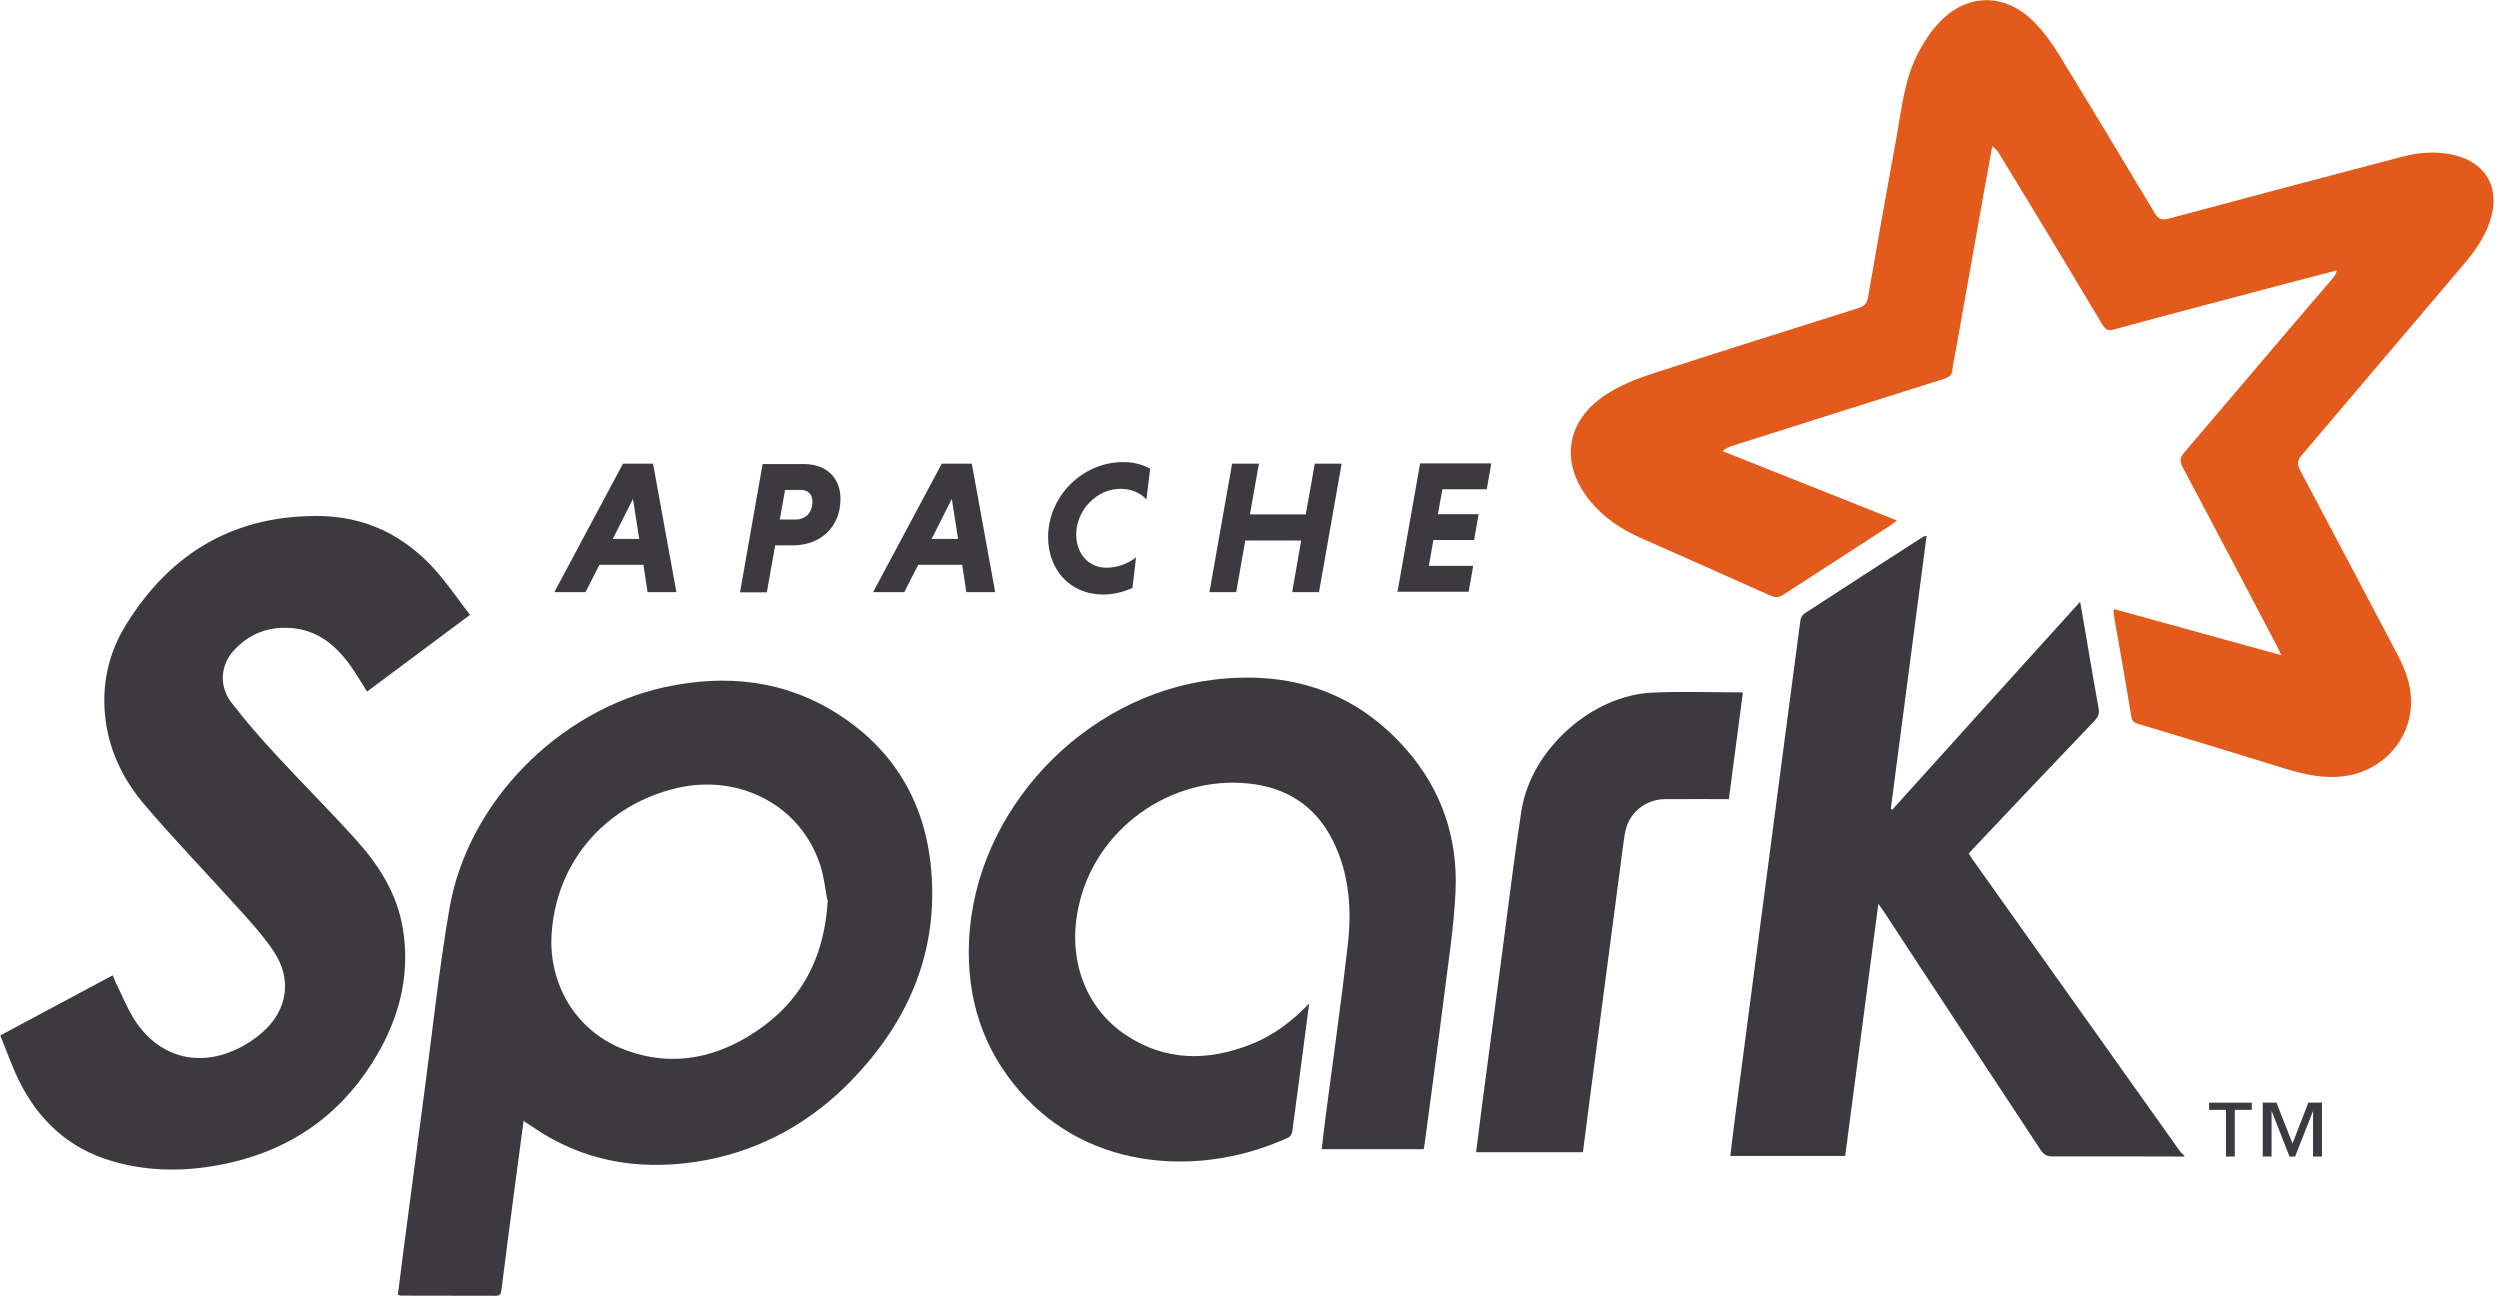
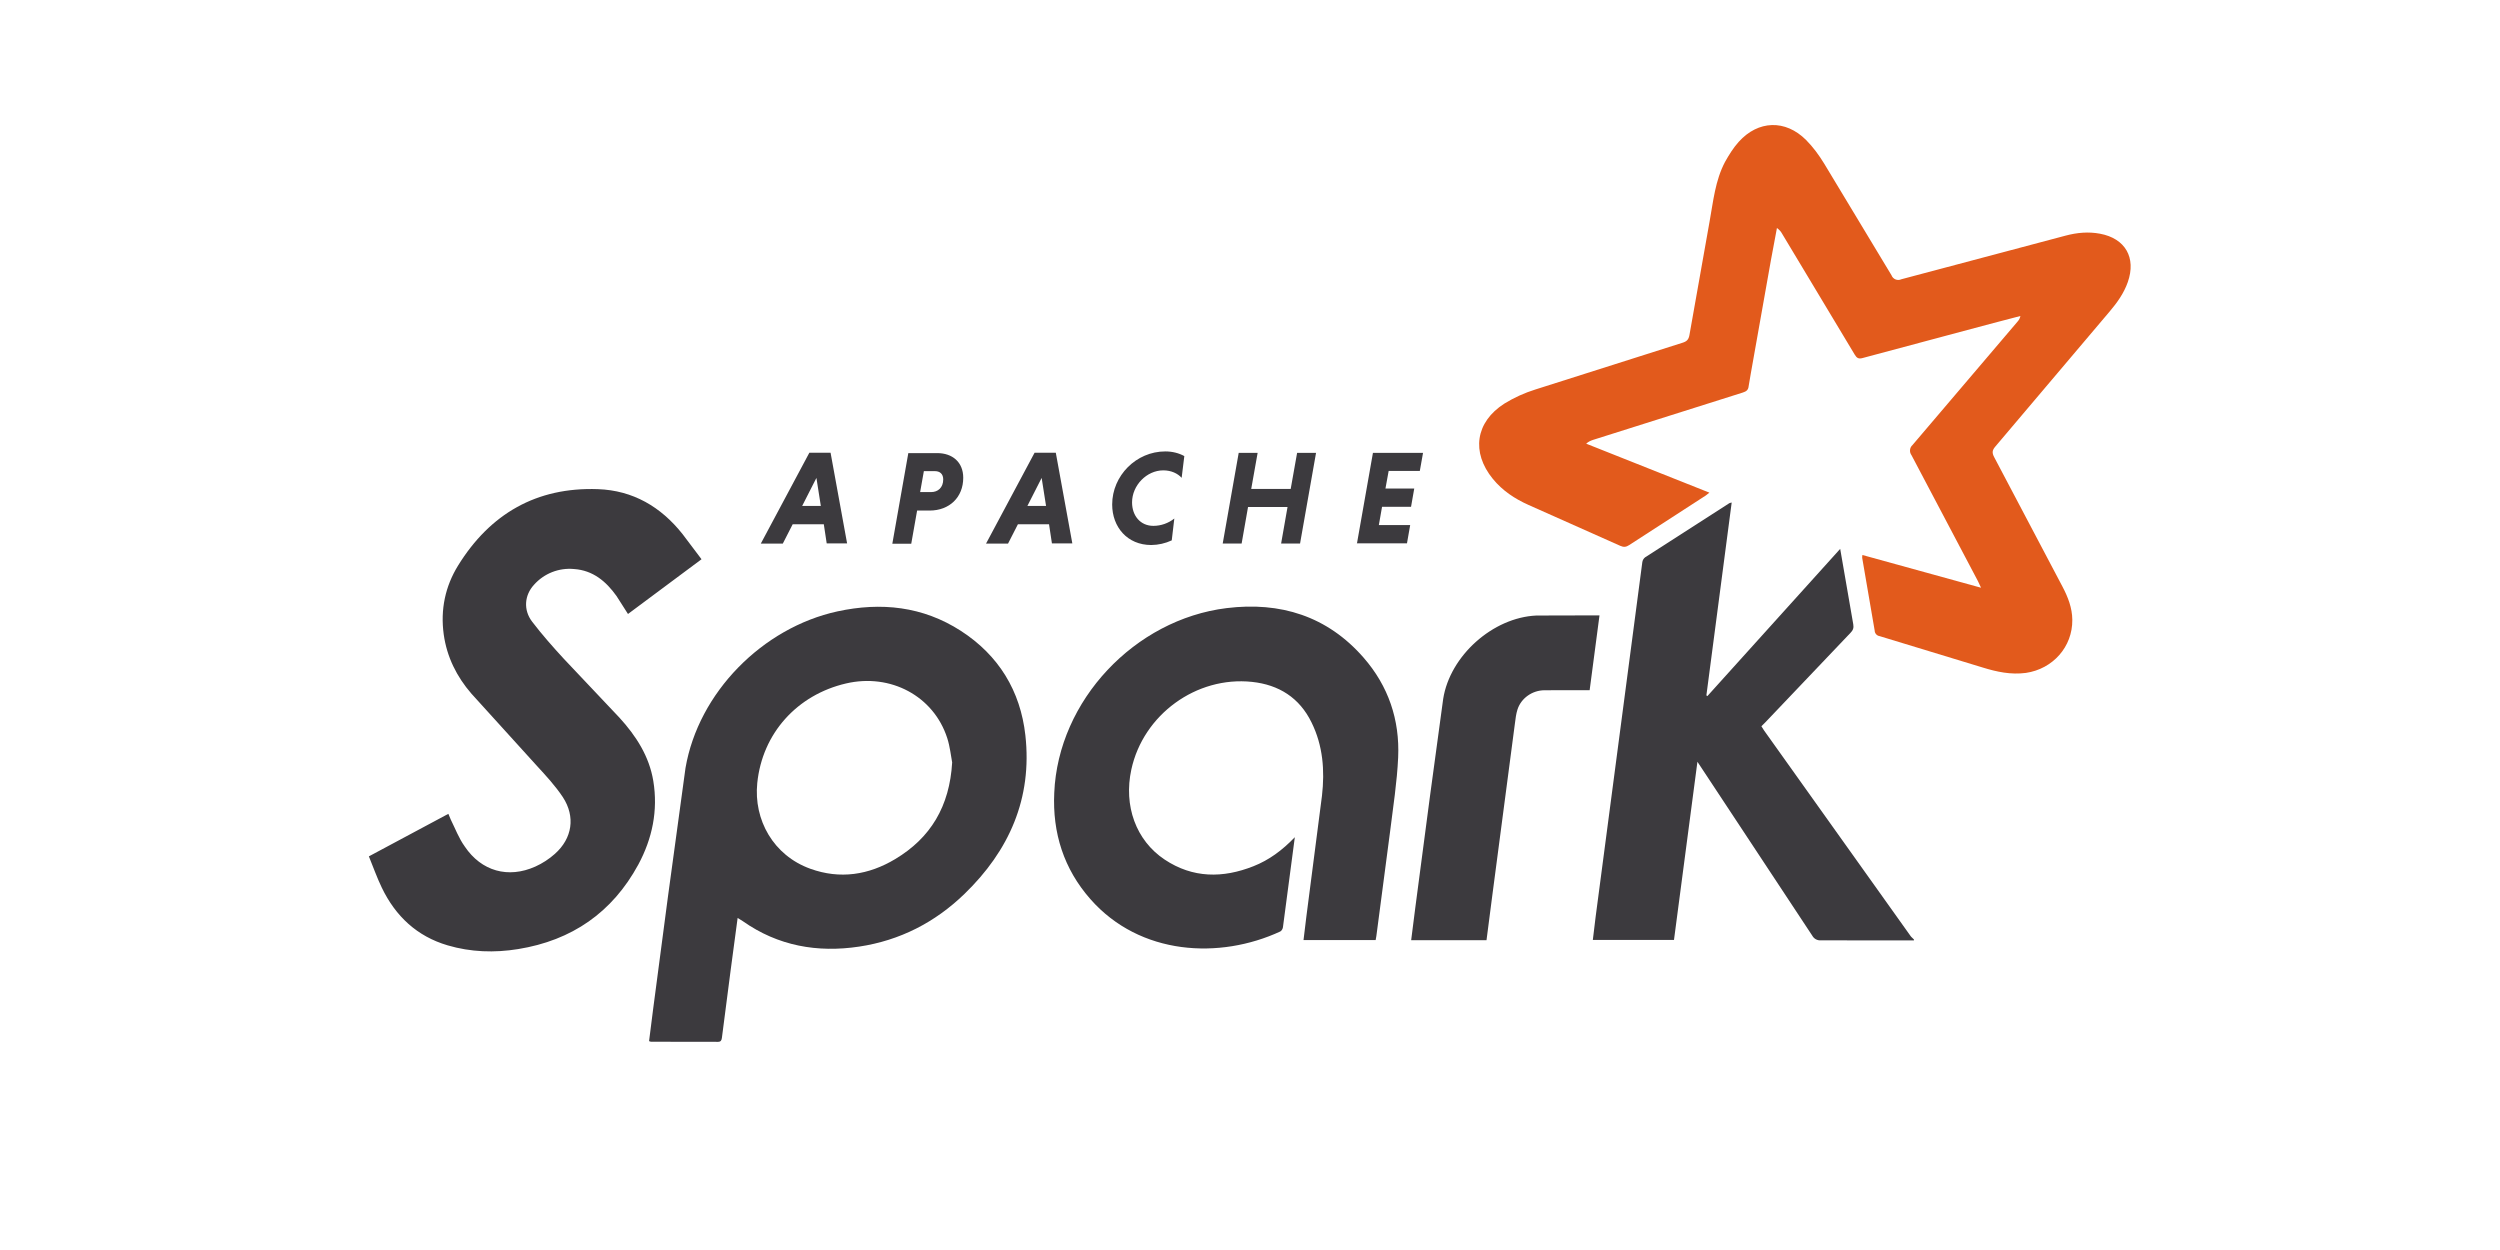
- <svg xmlns="http://www.w3.org/2000/svg" version="1.1" viewBox="0 0 414 215" xml:space="preserve">
-   <g transform="matrix(1.33 0 0 1.33 0 4.05e-6)">
-     <path d="m284 81.5c-.269-.575-.39-.864-.535-1.14-3.89-7.4-7.77-14.8-11.7-22.2-.394-.742-.344-1.18.195-1.82 6.19-7.23 12.3-14.5 18.5-21.7.219-.254.414-.523.496-.976-1.8.469-3.6.933-5.41 1.41-7.47 1.98-15 3.95-22.4 5.96-.695.187-1.01-.016-1.36-.594-4.24-7.09-8.51-14.2-12.8-21.2-.219-.367-.458-.723-.926-1.03-.344 1.89-.692 3.77-1.03 5.66-1.19 6.67-2.38 13.3-3.56 20-.129.719-.305 1.44-.367 2.16-.059.688-.414.942-1.04 1.14-8.81 2.77-17.6 5.56-26.4 8.35-.386.121-.765.281-1.18.656 7.2 2.86 14.4 5.72 21.7 8.63-.266.211-.442.375-.637.5-4.5 2.91-9.01 5.82-13.5 8.74-.539.352-.965.402-1.57.129-5.38-2.42-10.8-4.8-16.2-7.2-2.42-1.08-4.59-2.51-6.28-4.59-3.83-4.68-3.07-10 2.03-13.3 1.67-1.07 3.57-1.86 5.46-2.48 8.63-2.81 17.3-5.52 25.9-8.24.726-.231 1.06-.555 1.2-1.34 1.16-6.68 2.35-13.4 3.56-20 .644-3.57.984-7.22 2.72-10.5.665-1.26 1.46-2.49 2.42-3.54 3.44-3.82 8.23-3.96 11.9-.328 1.23 1.23 2.28 2.67 3.19 4.16 4 6.53 7.94 13.1 11.9 19.7.465.777.883.933 1.74.707 9.65-2.59 19.3-5.14 29-7.69 2-.527 4.01-.718 6.06-.335 4.45.832 6.4 4.22 4.89 8.53-.683 1.96-1.87 3.61-3.2 5.18-6.74 7.93-13.5 15.9-20.2 23.8-.551.648-.562 1.11-.18 1.84 4.04 7.61 8.04 15.2 12.1 22.9.961 1.82 1.7 3.72 1.72 5.81.047 4.76-3.44 8.66-8.17 9.36-2.65.387-5.11-.179-7.6-.945-6.05-1.87-12.1-3.71-18.2-5.54-.563-.168-.778-.391-.879-.996-.696-4.27-1.46-8.53-2.2-12.8-.019-.117.016-.242.036-.504 6.91 1.91 13.8 3.79 20.9 5.76" style="fill-rule:evenodd;fill:#e25a1c" />
-     <path d="m272 144c-5.46-.008-10.9-.035-16.4-.011-.723 0-1.13-.207-1.53-.821-6.46-9.84-13-19.7-19.4-29.5-.207-.312-.426-.613-.793-1.14-1.39 10.6-2.76 21-4.13 31.4h-14.3c.168-1.39.317-2.74.493-4.08 1.39-10.7 2.8-21.3 4.2-32 1.34-10.2 2.67-20.4 4.03-30.6.039-.301.242-.688.488-.848 4.92-3.21 9.86-6.39 14.8-9.57.071-.047.172-.051.426-.125-1.49 11.4-2.97 22.7-4.46 34 .059.039.117.082.176.121 7.75-8.58 15.5-17.2 23.4-25.9.227 1.32.426 2.45.621 3.58.555 3.23 1.09 6.48 1.68 9.71.121.652-.055 1.05-.488 1.51-5.01 5.24-10 10.5-15 15.8-.219.231-.426.469-.676.743.16.253.297.5.457.726 8.61 12.1 17.2 24.2 25.8 36.3.156.219.382.391.574.586v.191" style="fill-rule:evenodd;fill:#3c3a3e" />
-     <path d="m103 112c-.219-1.11-.375-2.75-.871-4.28-2.4-7.39-9.97-11.4-17.8-9.61-8.61 2-14.8 8.77-15.6 17.6-.66 6.5 2.84 12.8 9.34 15.1 5.24 1.89 10.3 1.1 15-1.71 6.21-3.72 9.57-9.25 10-17.1zm-37.8 27.5c-.422 3.18-.828 6.17-1.22 9.17-.523 3.98-1.05 7.97-1.55 12-.058.465-.199.672-.699.668-3.93-.015-7.86-.011-11.8-.019-.09 0-.18-.047-.391-.109.238-1.88.469-3.77.715-5.65.867-6.6 1.73-13.2 2.61-19.8 1.01-7.56 1.8-15.1 3.09-22.6 2.28-13.3 13.6-24.7 26.8-27.6 7.67-1.66 15-.891 21.7 3.43 6.68 4.3 10.5 10.6 11.4 18.4 1.24 11.1-2.85 20.3-10.7 28-5.18 5.01-11.4 8.19-18.5 9.27-7.37 1.11-14.3-.117-20.5-4.46-.227-.16-.473-.3-.863-.546" style="fill-rule:evenodd;fill:#3c3a3e" />
-     <path d="m58.6 76.5c-4.4 3.28-8.65 6.44-12.9 9.61-.687-1.08-1.3-2.16-2.02-3.17-1.85-2.59-4.15-4.52-7.49-4.75-2.78-.196-5.16.718-7.05 2.77-1.69 1.83-1.91 4.44-.332 6.51 1.74 2.28 3.64 4.44 5.59 6.55 3.23 3.5 6.6 6.86 9.8 10.4 2.91 3.2 5.24 6.78 5.96 11.2.856 5.2-.183 10.1-2.64 14.7-4.55 8.45-11.7 13.4-21.2 14.9-4.18.675-8.34.543-12.4-.657-5.41-1.59-9.18-5.14-11.6-10.1-.855-1.77-1.51-3.64-2.28-5.54 4.73-2.53 9.34-5 14-7.49.16.387.277.711.426 1.02.797 1.59 1.45 3.28 2.43 4.75 2.93 4.35 7.65 5.67 12.4 3.52 1.23-.555 2.42-1.33 3.43-2.23 3.08-2.74 3.66-6.56 1.38-10-1.31-1.98-2.95-3.76-4.55-5.53-3.82-4.24-7.8-8.35-11.5-12.7-2.57-2.98-4.32-6.44-4.88-10.4-.605-4.36.266-8.46 2.53-12.1 5.63-9.11 13.8-13.8 24.6-13.5 6.17.223 11.1 3.11 14.9 7.91 1.13 1.42 2.19 2.89 3.34 4.43" style="fill-rule:evenodd;fill:#3c3a3e" />
-     <path d="m163 125c-.719 5.49-1.4 10.7-2.1 15.9-.039.266-.246.625-.469.727-10.7 4.94-24.7 4.25-33.4-5.69-4.7-5.34-6.67-11.7-6.38-18.7.683-16.3 14.2-30.6 30.4-32.6 9.45-1.16 17.7 1.39 24.1 8.74 4.36 5 6.38 11 6.08 17.6-.195 4.36-.879 8.69-1.42 13-.77 6.14-1.61 12.3-2.42 18.4-.031.214-.074.433-.125.711h-12.7c.168-1.41.324-2.79.504-4.17.922-7.09 1.94-14.2 2.75-21.3.504-4.42.187-8.81-1.84-12.9-2.15-4.35-5.75-6.66-10.5-7.16-9.82-1.04-19.2 5.78-21.2 15.4-1.38 6.38.797 12.5 5.88 15.9 4.95 3.29 10.2 3.3 15.6 1.17 2.74-1.08 5.06-2.8 7.28-5.11" style="fill-rule:evenodd;fill:#3c3a3e" />
-     <path d="m217 86.3c-.582 4.42-1.16 8.77-1.74 13.2-2.7 0-5.34-.015-7.98.004-2.14.016-4.09 1.4-4.74 3.4-.25.781-.343 1.62-.453 2.44-1.34 10.2-2.67 20.3-4 30.4-.336 2.56-.66 5.12-.996 7.72h-13.3c.246-1.95.48-3.84.726-5.73.863-6.58 1.73-13.2 2.6-19.7.754-5.69 1.43-11.4 2.32-17.1 1.19-7.6 8.75-14.4 16.4-14.7 3.66-.16 7.33-.027 11.1-.027" style="fill-rule:evenodd;fill:#3c3a3e" />
-     <path d="m288 144v-5.6h-.031l-2.2 5.6h-.699l-2.2-5.6h-.035v5.6h-1.1v-6.71h1.71l2 5.1 1.97-5.1h1.7v6.71zm-9.74-5.81v5.81h-1.1v-5.81h-2.1v-.899h5.31v.899h-2.1" style="fill:#3c3a3e" />
-     <path d="m76.3 67.1h3.29l-.778-4.98zm3.81 3.22h-5.47l-1.74 3.41h-3.88l8.55-16h3.74l2.91 16h-3.59l-.516-3.41" style="fill:#3c3a3e" />
-     <path d="m99.7 61h-1.95l-.656 3.69h1.95c1.18 0 2.11-.773 2.11-2.23 0-.965-.586-1.46-1.46-1.46zm-4.72-3.22h5.12c2.68 0 4.55 1.6 4.55 4.34 0 3.46-2.44 5.78-5.92 5.78h-2.21l-1.04 5.85h-3.34l2.82-16" style="fill:#3c3a3e" />
-     <path d="m116 67.1h3.29l-.777-4.98zm3.8 3.22h-5.47l-1.74 3.41h-3.88l8.55-16h3.74l2.91 16h-3.59l-.516-3.41" style="fill:#3c3a3e" />
-     <path d="m141 73.2c-1.13.516-2.37.824-3.62.824-4.23 0-6.88-3.17-6.88-7.14 0-5.08 4.27-9.35 9.35-9.35 1.27 0 2.42.305 3.36.82l-.469 3.83c-.703-.777-1.84-1.32-3.24-1.32-2.91 0-5.5 2.63-5.5 5.68 0 2.32 1.46 4.14 3.76 4.14 1.41 0 2.77-.543 3.69-1.29l-.445 3.8" style="fill:#3c3a3e" />
-     <path d="m162 67.3h-6.95l-1.13 6.43h-3.33l2.82-16h3.34l-1.12 6.32h6.95l1.13-6.32h3.34l-2.82 16h-3.34l1.12-6.43" style="fill:#3c3a3e" />
-     <path d="m174 73.7 2.82-16h8.86l-.563 3.22h-5.52l-.563 3.1h5.07l-.563 3.22h-5.07l-.563 3.22h5.52l-.563 3.22h-8.86" style="fill:#3c3a3e" />
+ <svg xmlns="http://www.w3.org/2000/svg" xmlns:xlink="http://www.w3.org/1999/xlink" viewBox="-7.872 -3.87 124.764 62.137" height="60" width="120">
+   <g fill-rule="evenodd">
+     <path d="M90.988 25.327l-.152-.322-3.313-6.28a.38.38 0 0 1 .055-.514l5.24-6.157a.57.57 0 0 0 .14-.277l-1.53.4-6.352 1.7c-.197.053-.287-.005-.385-.168L81.07 7.68a.82.82 0 0 0-.263-.293l-.3 1.605-1.007 5.67-.104.613c-.017.195-.117.267-.293.323l-7.482 2.365c-.1.035-.216.08-.334.186l6.15 2.444-.18.142-3.825 2.476c-.152.1-.273.113-.444.036l-4.578-2.04c-.685-.306-1.3-.712-1.78-1.3-1.085-1.327-.87-2.836.575-3.758a6.82 6.82 0 0 1 1.545-.703l7.35-2.335c.205-.064.3-.156.34-.38l1.006-5.67c.182-1 .28-2.046.77-2.972.2-.356.415-.704.684-1.003.973-1.08 2.332-1.122 3.36-.093.347.347.646.757.904 1.178l3.36 5.573a.36.36 0 0 0 .492.2l8.2-2.178c.565-.15 1.136-.204 1.715-.095 1.262.236 1.813 1.197 1.386 2.415-.194.555-.53 1.024-.906 1.467L91.7 18.3c-.157.183-.16.316-.052.52l3.414 6.473c.272.517.48 1.053.486 1.646.014 1.35-.973 2.453-2.314 2.65-.75.1-1.45-.05-2.152-.267l-5.15-1.568a.29.29 0 0 1-.248-.282l-.622-3.624c-.006-.033.004-.07.01-.143l5.915 1.632" fill="#e25a1c" />
+     <g fill="#3c3a3e">
+       <path d="M87.645 42.94l-4.64-.004a.45.45 0 0 1-.434-.233l-5.732-8.68-1.17 8.894h-4.05l.14-1.156 2.33-17.7a.37.37 0 0 1 .14-.24l4.2-2.7c.02-.013.05-.015.12-.035l-1.263 9.626.05.034 6.628-7.347.652 3.764c.034.184-.015.3-.138.427l-4.246 4.462-.2.2.13.206 7.32 10.27c.044.062.108.1.163.166v.054m-48-8.898c-.062-.316-.106-.78-.246-1.212-.678-2.092-2.825-3.24-5.047-2.723-2.438.567-4.18 2.484-4.432 4.97-.187 1.84.804 3.613 2.647 4.278 1.484.536 2.913.312 4.24-.484 1.76-1.055 2.713-2.622 2.84-4.83zM28.94 41.817l-.347 2.598-.438 3.386c-.017.132-.057.2-.198.2l-3.337-.005c-.025 0-.05-.014-.1-.03l.203-1.6.74-5.615.875-6.416c.646-3.765 3.84-7 7.588-7.817 2.173-.47 4.252-.252 6.15.97 1.892 1.22 2.977 3 3.224 5.215.35 3.147-.808 5.76-3.044 7.92-1.467 1.42-3.224 2.32-5.25 2.625-2.087.315-4.05-.033-5.8-1.264-.065-.045-.134-.084-.245-.154" />
+       <path d="M27.126 23.926l-3.658 2.723-.573-.898c-.524-.732-1.175-1.28-2.12-1.346a2.37 2.37 0 0 0-1.996.785c-.48.52-.542 1.257-.094 1.843.493.645 1.033 1.258 1.584 1.855l2.776 2.938c.826.906 1.484 1.922 1.687 3.16.242 1.472-.052 2.874-.748 4.168-1.3 2.394-3.318 3.784-5.997 4.218-1.183.192-2.363.154-3.518-.186-1.532-.45-2.6-1.455-3.284-2.873-.242-.5-.428-1.03-.648-1.568l3.967-2.123.12.288c.225.45.4.93.7 1.346.828 1.23 2.166 1.606 3.523.997a3.86 3.86 0 0 0 .97-.63c.874-.776 1.038-1.857.4-2.834-.372-.56-.837-1.064-1.3-1.567l-3.265-3.6c-.73-.843-1.224-1.827-1.38-2.956-.17-1.233.075-2.397.717-3.435 1.595-2.58 3.914-3.923 6.98-3.812 1.748.063 3.14.88 4.22 2.24l.947 1.255M56.748 37.78l-.595 4.508c-.01.075-.07.176-.133.206-3.018 1.398-6.993 1.203-9.472-1.612-1.332-1.512-1.9-3.307-1.807-5.304.193-4.623 4.026-8.658 8.6-9.222 2.678-.33 5.026.394 6.84 2.474 1.236 1.417 1.807 3.1 1.723 4.977-.056 1.234-.25 2.462-.403 3.7l-.685 5.214c-.008.062-.02.123-.035.2h-3.6l.143-1.18.778-6.022c.143-1.252.053-2.495-.52-3.655-.6-1.233-1.63-1.885-2.974-2.027-2.78-.294-5.426 1.638-6.02 4.374-.392 1.806.226 3.538 1.664 4.495 1.402.933 2.904.936 4.432.33.775-.306 1.435-.792 2.063-1.447m15.206-11.08l-.493 3.744c-.763 0-1.512-.004-2.26.002-.606.005-1.16.396-1.342.963-.07.222-.098.46-.128.7l-1.134 8.625-.283 2.186h-3.76l.206-1.622.736-5.588.656-4.833c.338-2.153 2.48-4.064 4.652-4.16l3.148-.008" />
+     </g>
  </g>
+   <g fill="#3c3a3e">
+     <use xlink:href="#A" />
+     <path d="M38.786 19.52h-.552l-.186 1.045h.552c.333 0 .6-.22.6-.632 0-.273-.167-.413-.413-.413zm-1.337-.9h1.45c.76 0 1.3.452 1.3 1.23 0 .978-.692 1.637-1.677 1.637h-.625l-.293 1.657h-.944l.798-4.525" />
+     <use xlink:href="#A" x="11.24" />
+     <path d="M50.607 22.974a2.48 2.48 0 0 1-1.025.233c-1.197 0-1.95-.9-1.95-2.023 0-1.437 1.2-2.648 2.65-2.648.36 0 .685.086.95.233l-.133 1.085c-.2-.22-.52-.373-.918-.373-.825 0-1.557.746-1.557 1.6 0 .66.412 1.17 1.065 1.17a1.69 1.69 0 0 0 1.044-.366l-.127 1.078m5.776-1.653h-1.97l-.32 1.823h-.944l.798-4.525h.945l-.32 1.8h1.97l.32-1.8h.945l-.798 4.525h-.945l.32-1.823m3.464 1.824l.798-4.525h2.5l-.16.9H61.43l-.16.878h1.437l-.16.912H61.1l-.16.912h1.564l-.16.912h-2.508" />
+   </g>
+   <defs>
+     <path id="A" d="M32.16 21.258h.932l-.22-1.4zm1.078.912h-1.55l-.493.965h-1.098L32.52 18.6h1.058l.825 4.525h-1.018l-.146-.965" />
+   </defs>
</svg>
